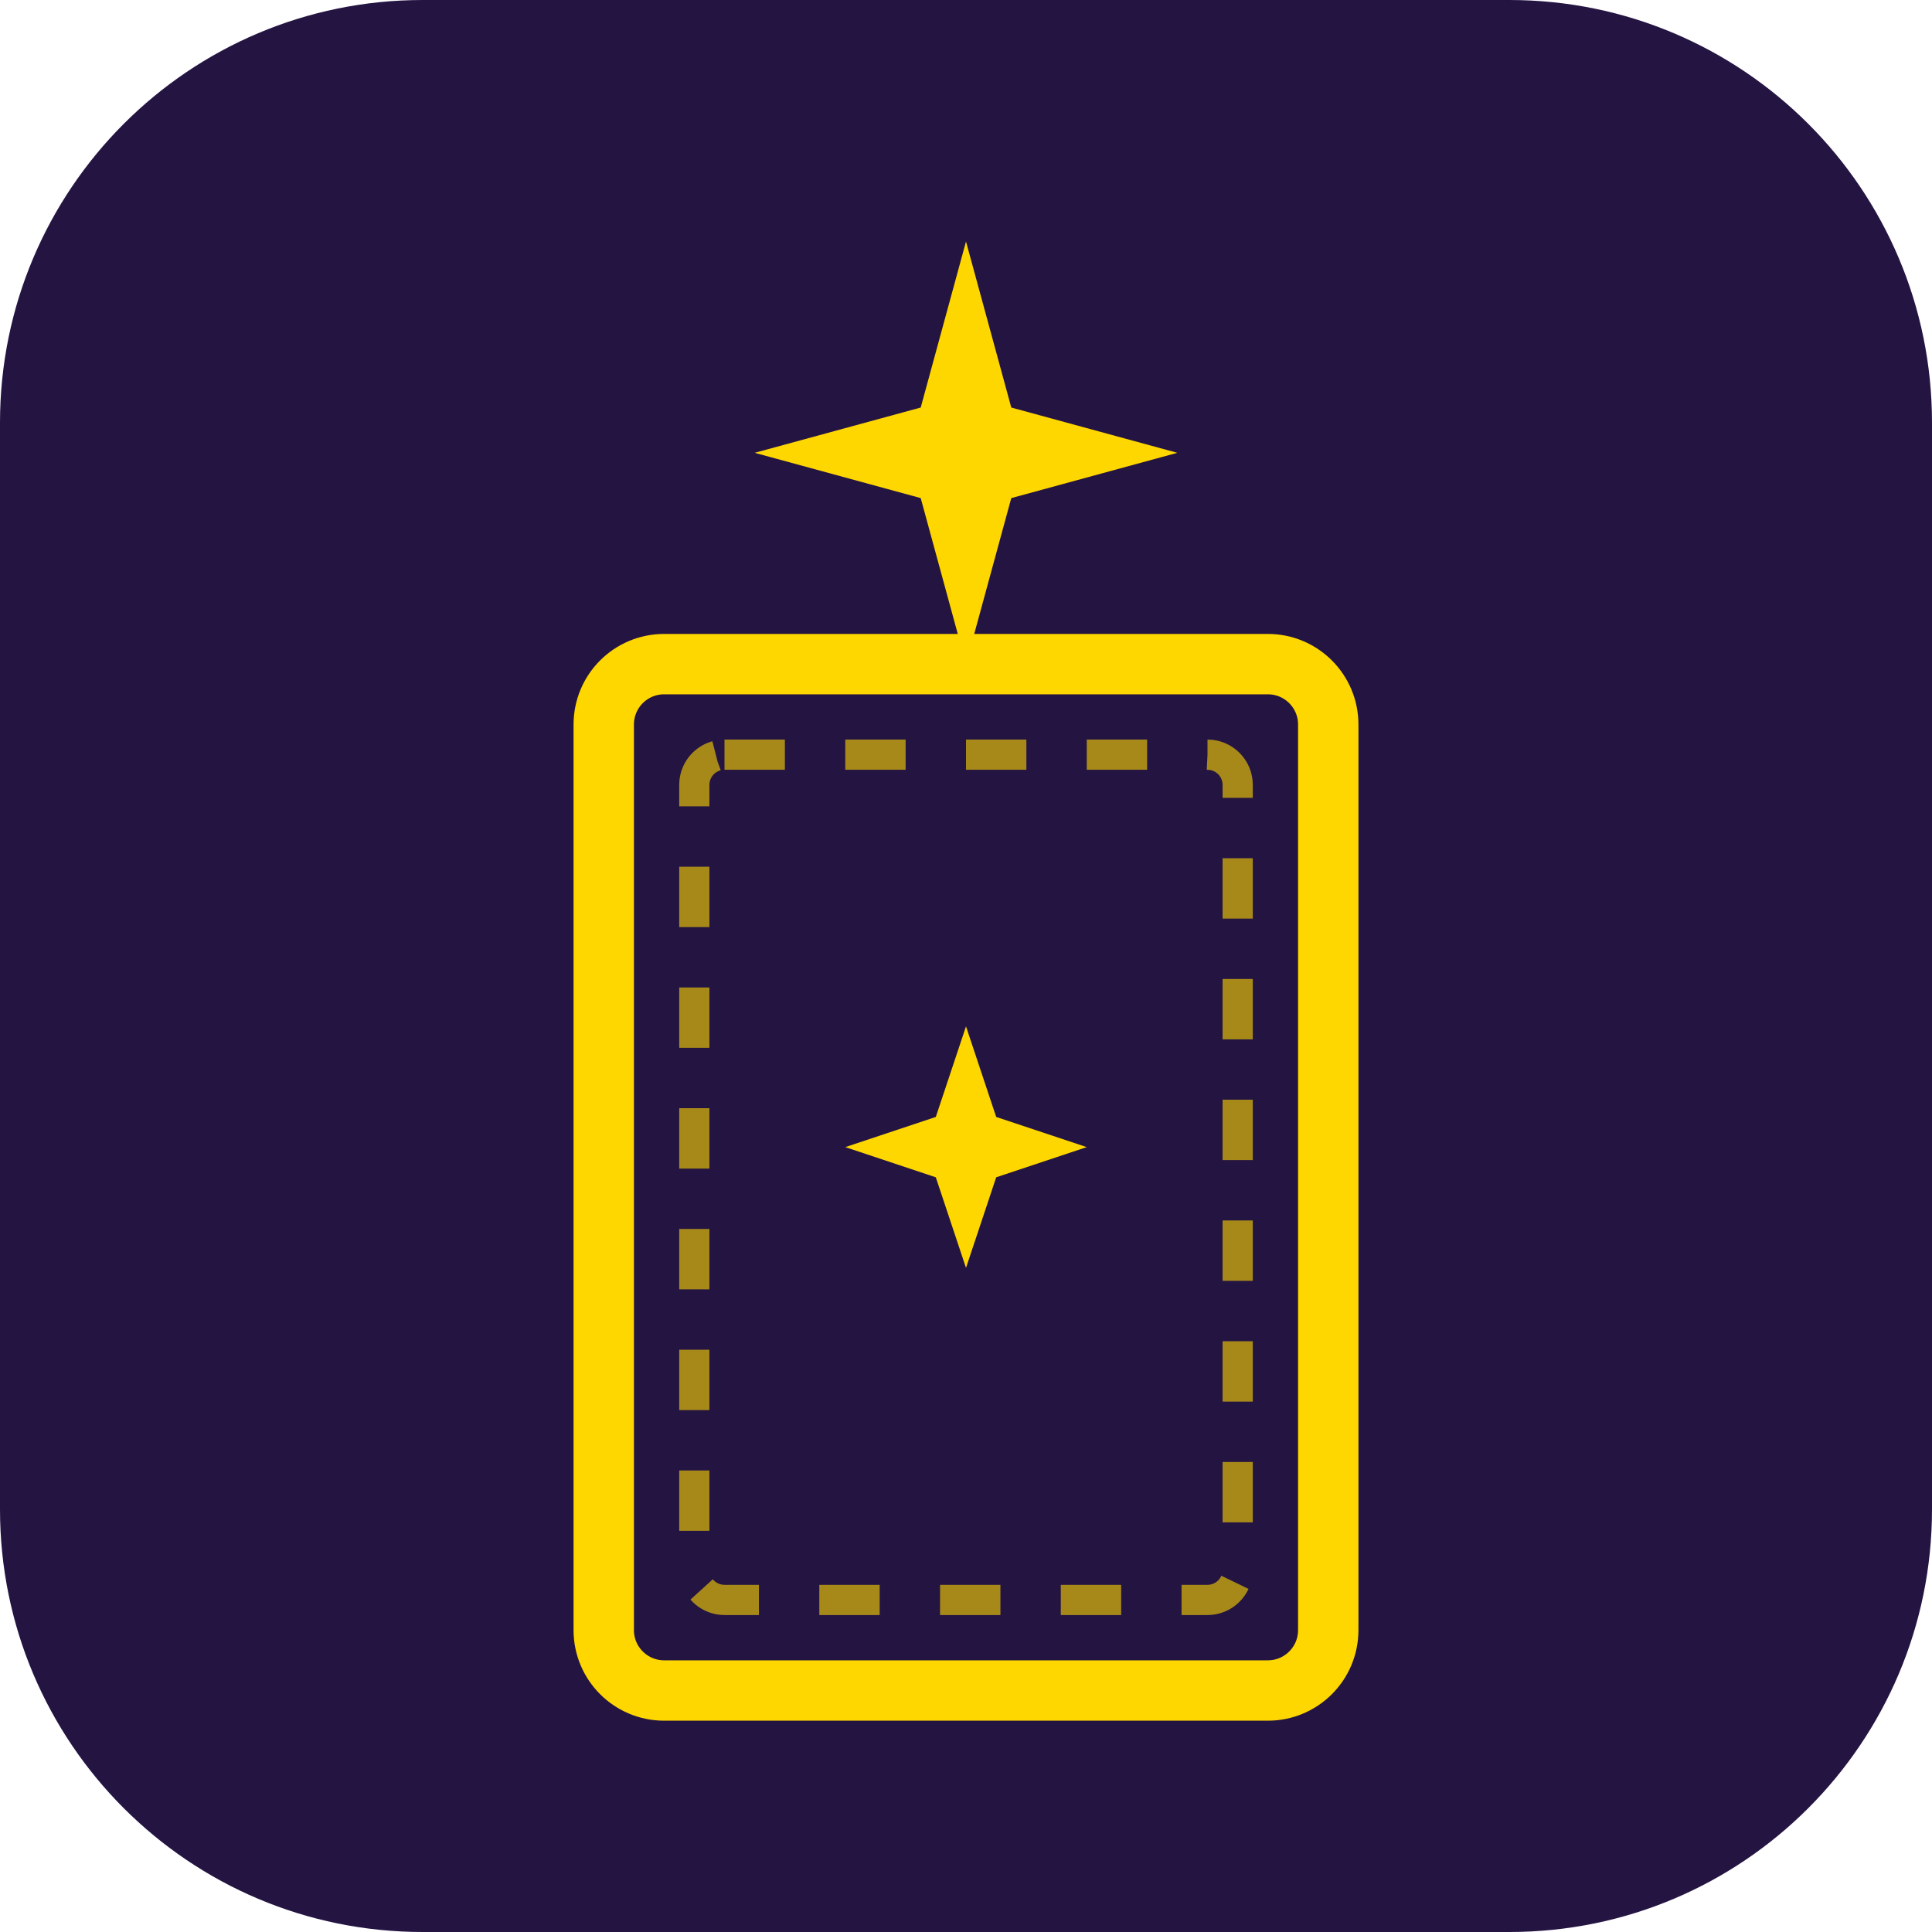
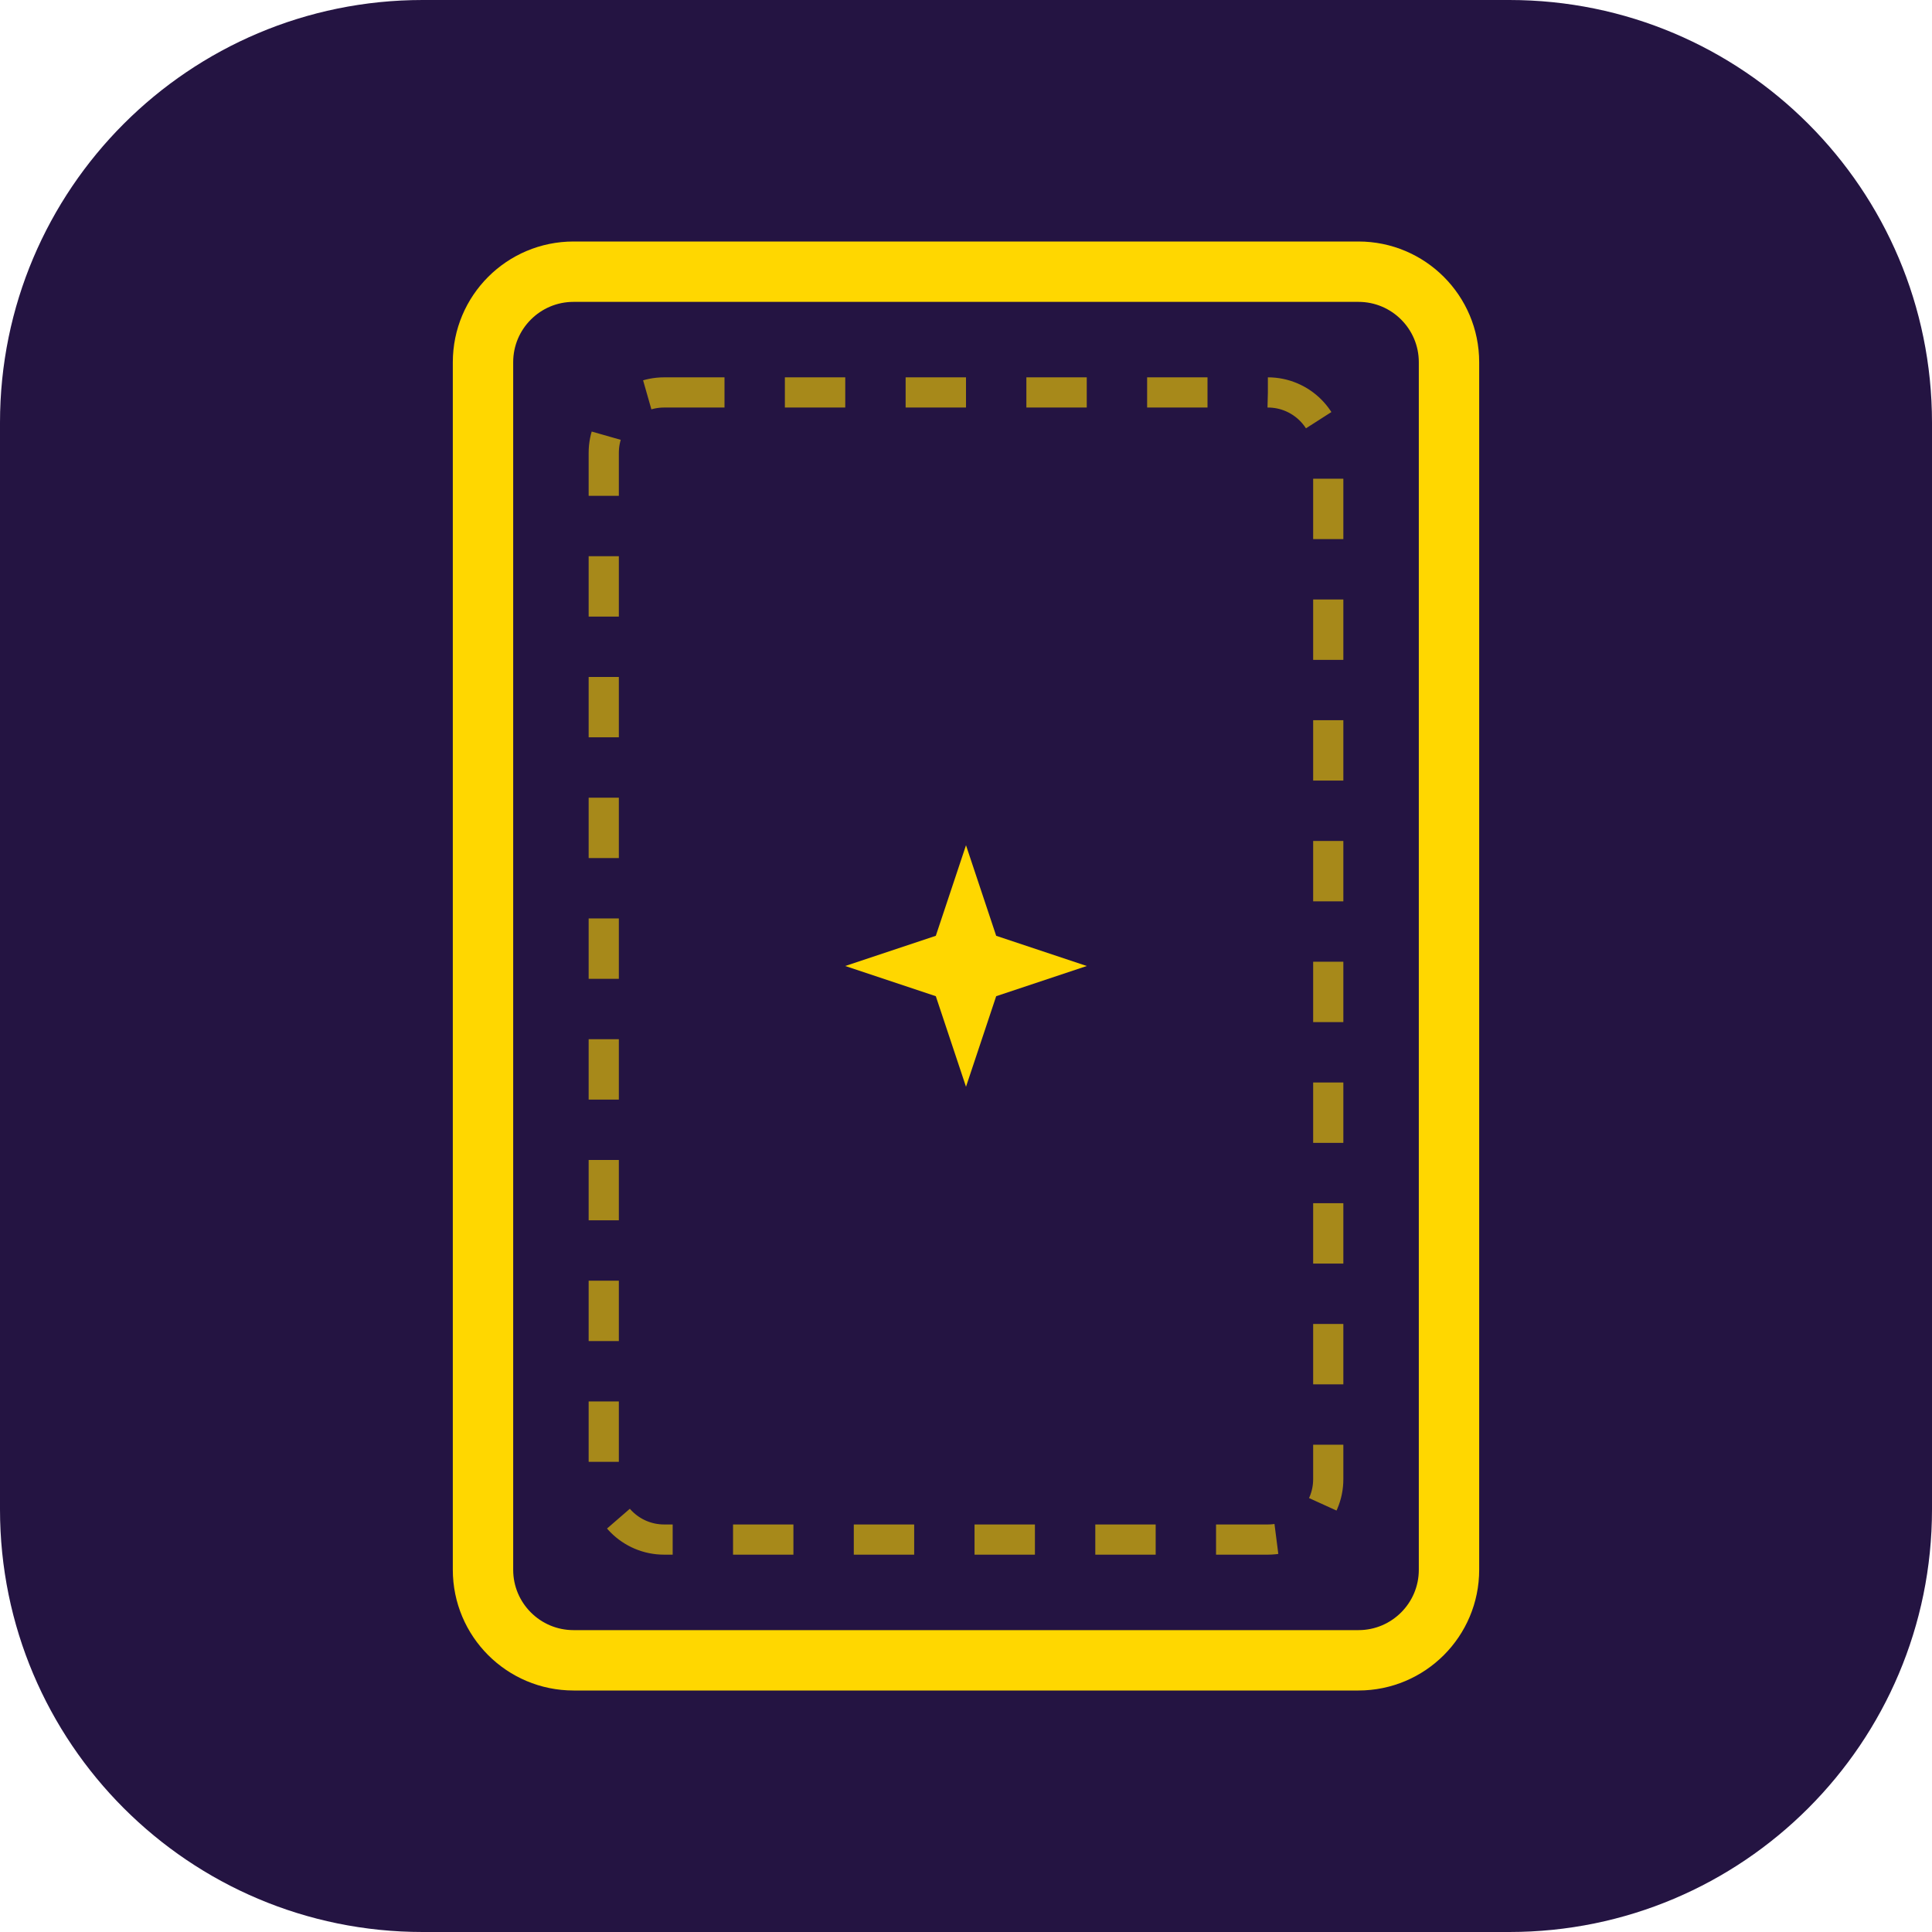
<svg xmlns="http://www.w3.org/2000/svg" viewBox="0 0 64 64" width="100%" height="100%">
  <rect width="64" height="64" rx="14" fill="#241442" />
-   <path d="M 32 8 L 33.5 13.5 L 39 15 L 33.5 16.5 L 32 22 L 30.5 16.5 L 25 15 L 30.5 13.5 Z" fill="#FFD700" />
-   <rect x="20" y="22" width="24" height="34" rx="2" fill="none" stroke="#FFD700" stroke-width="2" />
-   <rect x="23" y="25" width="18" height="28" rx="1" fill="none" stroke="#FFD700" stroke-width="1" stroke-dasharray="2,2" opacity="0.6" />
-   <path d="M 32 34 L 33 37 L 36 38 L 33 39 L 32 42 L 31 39 L 28 38 L 31 37 Z" fill="#FFD700" />
+   <rect x="16" y="9" width="32" height="46" rx="3" fill="none" stroke="#FFD700" stroke-width="2" />
+   <rect x="20" y="13" width="24" height="38" rx="2" fill="none" stroke="#FFD700" stroke-width="1" stroke-dasharray="2,2" opacity="0.6" />
+   <path d="M 32 28 L 33 31 L 36 32 L 33 33 L 32 36 L 31 33 L 28 32 L 31 31 Z" fill="#FFD700" />
</svg>
